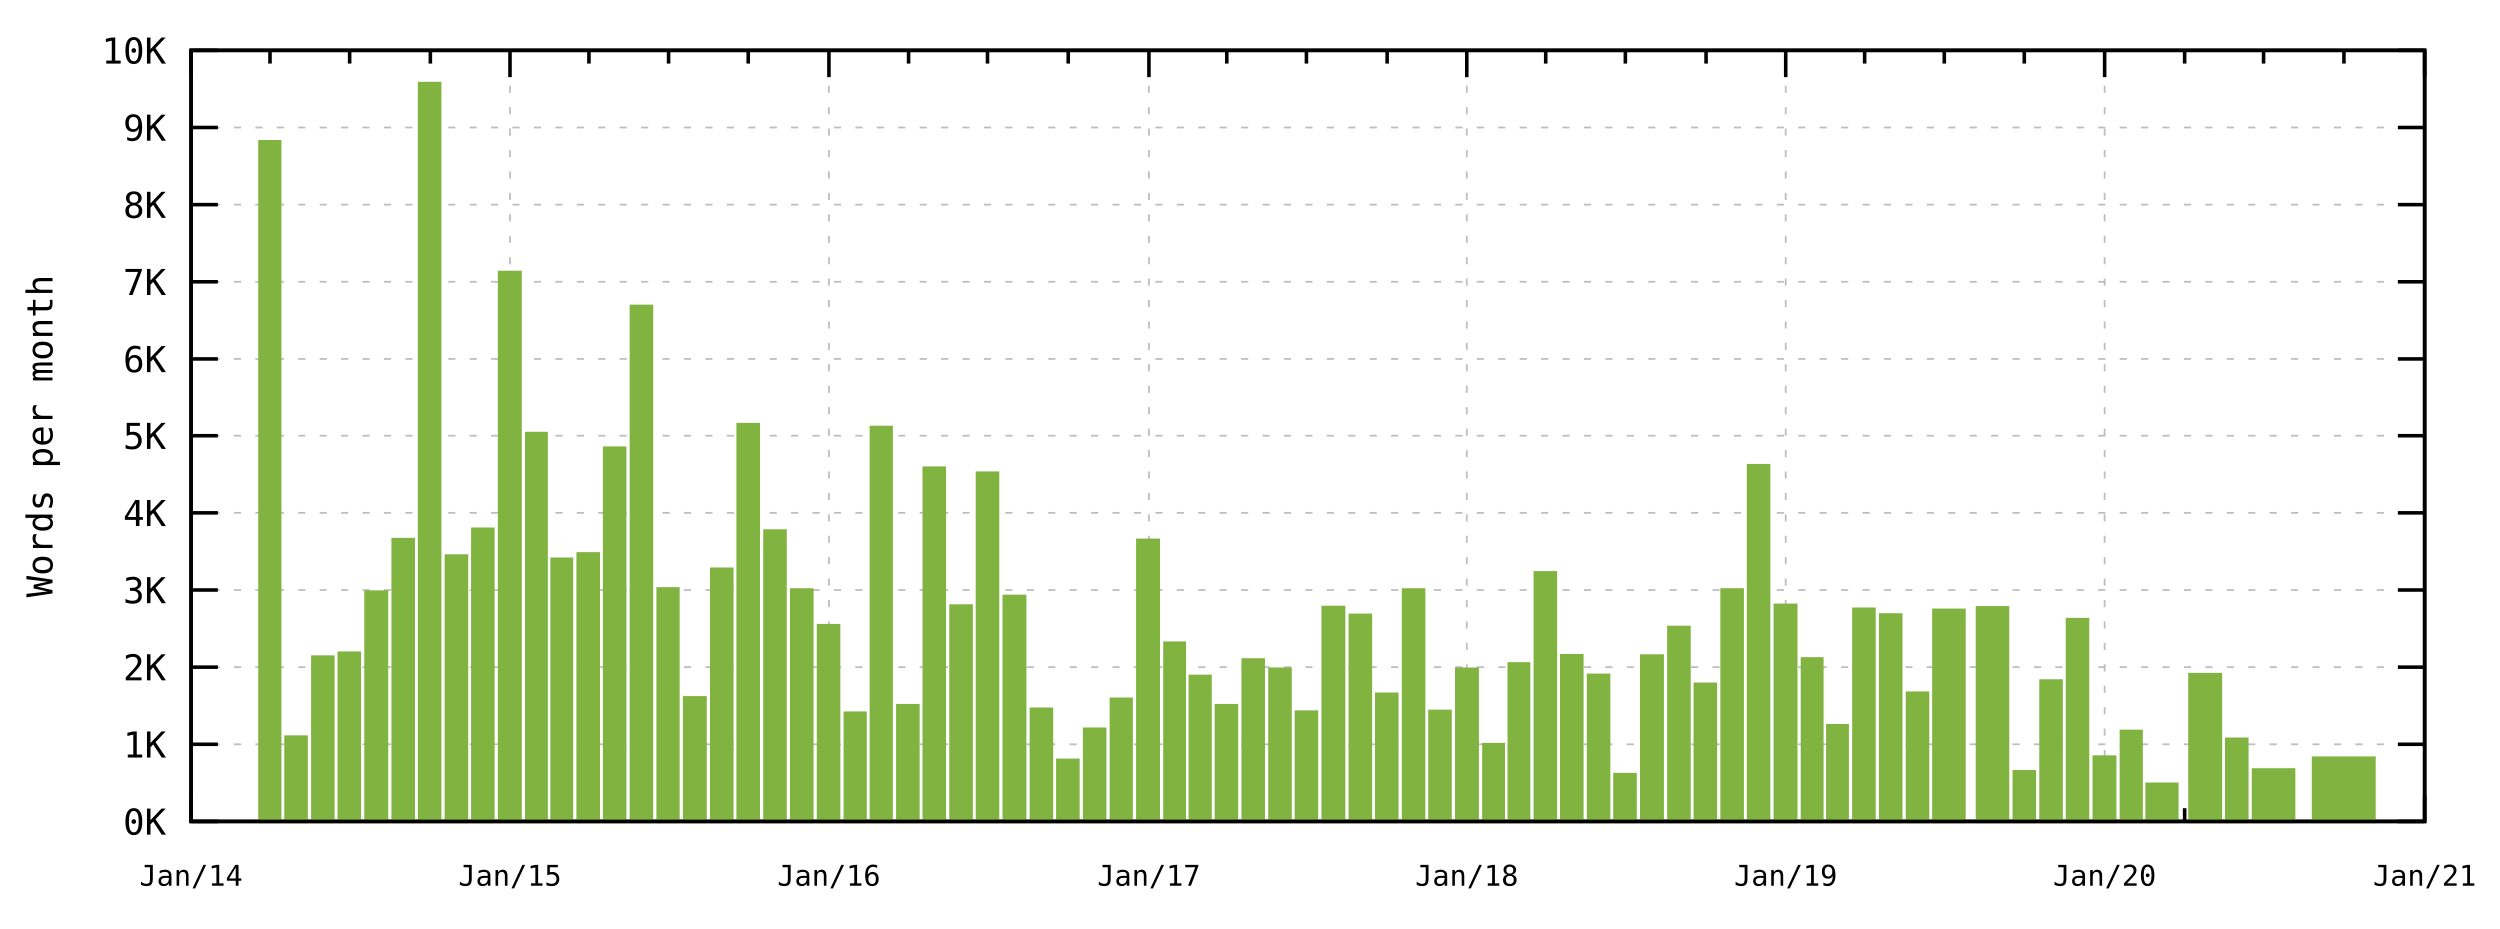
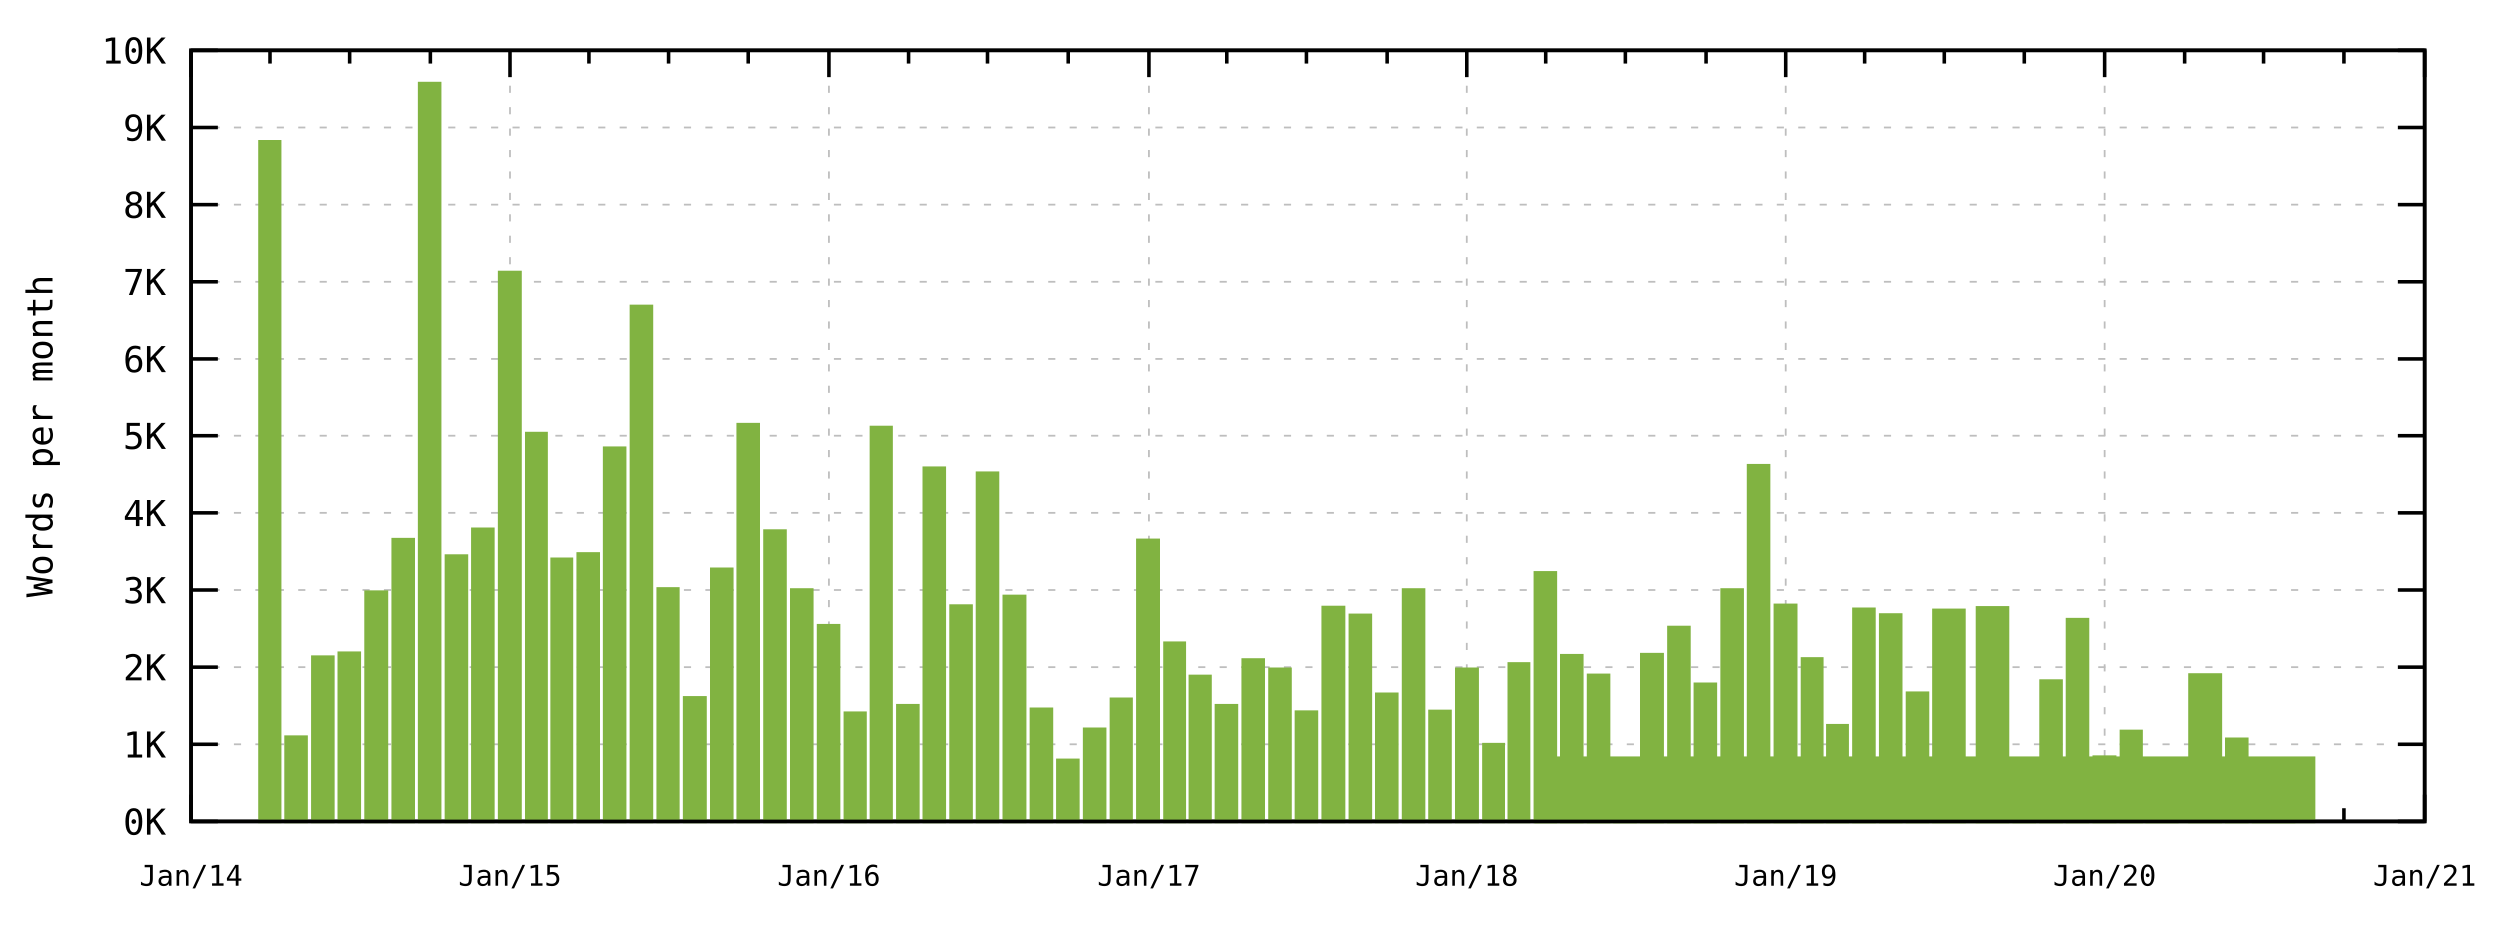
<svg xmlns="http://www.w3.org/2000/svg" xmlns:xlink="http://www.w3.org/1999/xlink" width="700" height="260" viewBox="0 0 700 260">
  <g id="gnuplot_canvas">
    <rect x="0" y="0" width="700" height="260" fill="none" />
    <defs>
      <circle id="gpDot" r="0.5" stroke-width="0.5" />
      <path id="gpPt0" stroke-width="0.267" stroke="currentColor" d="M-1,0 h2 M0,-1 v2" />
      <path id="gpPt1" stroke-width="0.267" stroke="currentColor" d="M-1,-1 L1,1 M1,-1 L-1,1" />
      <path id="gpPt2" stroke-width="0.267" stroke="currentColor" d="M-1,0 L1,0 M0,-1 L0,1 M-1,-1 L1,1 M-1,1 L1,-1" />
      <rect id="gpPt3" stroke-width="0.267" stroke="currentColor" x="-1" y="-1" width="2" height="2" />
      <rect id="gpPt4" stroke-width="0.267" stroke="currentColor" fill="currentColor" x="-1" y="-1" width="2" height="2" />
      <circle id="gpPt5" stroke-width="0.267" stroke="currentColor" cx="0" cy="0" r="1" />
      <use xlink:href="#gpPt5" id="gpPt6" fill="currentColor" stroke="none" />
      <path id="gpPt7" stroke-width="0.267" stroke="currentColor" d="M0,-1.33 L-1.33,0.67 L1.33,0.67 z" />
      <use xlink:href="#gpPt7" id="gpPt8" fill="currentColor" stroke="none" />
      <use xlink:href="#gpPt7" id="gpPt9" stroke="currentColor" transform="rotate(180)" />
      <use xlink:href="#gpPt9" id="gpPt10" fill="currentColor" stroke="none" />
      <use xlink:href="#gpPt3" id="gpPt11" stroke="currentColor" transform="rotate(45)" />
      <use xlink:href="#gpPt11" id="gpPt12" fill="currentColor" stroke="none" />
      <path id="gpPt13" stroke-width="0.267" stroke="currentColor" d="M0,1.330 L1.265,0.411 L0.782,-1.067 L-0.782,-1.076 L-1.265,0.411 z" />
      <use xlink:href="#gpPt13" id="gpPt14" fill="currentColor" stroke="none" />
      <filter id="textbox" filterUnits="objectBoundingBox" x="0" y="0" height="1" width="1">
        <feFlood flood-color="white" flood-opacity="1" result="bgnd" />
        <feComposite in="SourceGraphic" in2="bgnd" operator="atop" />
      </filter>
      <filter id="greybox" filterUnits="objectBoundingBox" x="0" y="0" height="1" width="1">
        <feFlood flood-color="lightgrey" flood-opacity="1" result="grey" />
        <feComposite in="SourceGraphic" in2="grey" operator="atop" />
      </filter>
    </defs>
    <g fill="none" color="white" stroke="currentColor" stroke-width="1.00" stroke-linecap="butt" stroke-linejoin="miter">
</g>
    <g fill="none" color="black" stroke="currentColor" stroke-width="1.00" stroke-linecap="butt" stroke-linejoin="miter">
</g>
    <g fill="none" color="black" stroke="black" stroke-width="0.50" stroke-linecap="butt" stroke-linejoin="miter">
</g>
    <g fill="none" color="gray" stroke="currentColor" stroke-width="0.50" stroke-linecap="butt" stroke-linejoin="miter">
      <path stroke="rgb(190, 190, 190)" stroke-dasharray="2,4" class="gridline" d="M53.5,230.0 L678.9,230.0  " />
    </g>
    <g fill="none" color="gray" stroke="rgb(190, 190, 190)" stroke-width="1.00" stroke-linecap="butt" stroke-linejoin="miter">
</g>
    <g fill="none" color="black" stroke="currentColor" stroke-width="1.00" stroke-linecap="butt" stroke-linejoin="miter">
      <path stroke="black" d="M53.5,230.0 L61.0,230.0 M678.9,230.0 L671.4,230.0  " />
      <g transform="translate(46.5,233.7)" stroke="none" fill="rgb(0,0,0)" font-family="monospace" font-size="10.00" text-anchor="end">
        <text>
          <tspan font-family="monospace">0K</tspan>
        </text>
      </g>
    </g>
    <g fill="none" color="black" stroke="currentColor" stroke-width="1.00" stroke-linecap="butt" stroke-linejoin="miter">
</g>
    <g fill="none" color="black" stroke="black" stroke-width="0.50" stroke-linecap="butt" stroke-linejoin="miter">
</g>
    <g fill="none" color="gray" stroke="currentColor" stroke-width="0.50" stroke-linecap="butt" stroke-linejoin="miter">
      <path stroke="rgb(190, 190, 190)" stroke-dasharray="2,4" class="gridline" d="M53.5,208.4 L678.9,208.4  " />
    </g>
    <g fill="none" color="gray" stroke="rgb(190, 190, 190)" stroke-width="1.00" stroke-linecap="butt" stroke-linejoin="miter">
</g>
    <g fill="none" color="black" stroke="currentColor" stroke-width="1.00" stroke-linecap="butt" stroke-linejoin="miter">
      <path stroke="black" d="M53.5,208.4 L61.0,208.4 M678.9,208.4 L671.4,208.4  " />
      <g transform="translate(46.5,212.1)" stroke="none" fill="rgb(0,0,0)" font-family="monospace" font-size="10.00" text-anchor="end">
        <text>
          <tspan font-family="monospace">1K</tspan>
        </text>
      </g>
    </g>
    <g fill="none" color="black" stroke="currentColor" stroke-width="1.00" stroke-linecap="butt" stroke-linejoin="miter">
</g>
    <g fill="none" color="black" stroke="black" stroke-width="0.50" stroke-linecap="butt" stroke-linejoin="miter">
</g>
    <g fill="none" color="gray" stroke="currentColor" stroke-width="0.50" stroke-linecap="butt" stroke-linejoin="miter">
      <path stroke="rgb(190, 190, 190)" stroke-dasharray="2,4" class="gridline" d="M53.5,186.8 L678.9,186.8  " />
    </g>
    <g fill="none" color="gray" stroke="rgb(190, 190, 190)" stroke-width="1.00" stroke-linecap="butt" stroke-linejoin="miter">
</g>
    <g fill="none" color="black" stroke="currentColor" stroke-width="1.00" stroke-linecap="butt" stroke-linejoin="miter">
      <path stroke="black" d="M53.5,186.8 L61.0,186.8 M678.9,186.8 L671.4,186.8  " />
      <g transform="translate(46.5,190.5)" stroke="none" fill="rgb(0,0,0)" font-family="monospace" font-size="10.00" text-anchor="end">
        <text>
          <tspan font-family="monospace">2K</tspan>
        </text>
      </g>
    </g>
    <g fill="none" color="black" stroke="currentColor" stroke-width="1.00" stroke-linecap="butt" stroke-linejoin="miter">
</g>
    <g fill="none" color="black" stroke="black" stroke-width="0.50" stroke-linecap="butt" stroke-linejoin="miter">
</g>
    <g fill="none" color="gray" stroke="currentColor" stroke-width="0.50" stroke-linecap="butt" stroke-linejoin="miter">
      <path stroke="rgb(190, 190, 190)" stroke-dasharray="2,4" class="gridline" d="M53.5,165.2 L678.9,165.2  " />
    </g>
    <g fill="none" color="gray" stroke="rgb(190, 190, 190)" stroke-width="1.00" stroke-linecap="butt" stroke-linejoin="miter">
</g>
    <g fill="none" color="black" stroke="currentColor" stroke-width="1.00" stroke-linecap="butt" stroke-linejoin="miter">
      <path stroke="black" d="M53.5,165.2 L61.0,165.2 M678.9,165.2 L671.4,165.2  " />
      <g transform="translate(46.5,168.9)" stroke="none" fill="rgb(0,0,0)" font-family="monospace" font-size="10.00" text-anchor="end">
        <text>
          <tspan font-family="monospace">3K</tspan>
        </text>
      </g>
    </g>
    <g fill="none" color="black" stroke="currentColor" stroke-width="1.00" stroke-linecap="butt" stroke-linejoin="miter">
</g>
    <g fill="none" color="black" stroke="black" stroke-width="0.50" stroke-linecap="butt" stroke-linejoin="miter">
</g>
    <g fill="none" color="gray" stroke="currentColor" stroke-width="0.50" stroke-linecap="butt" stroke-linejoin="miter">
      <path stroke="rgb(190, 190, 190)" stroke-dasharray="2,4" class="gridline" d="M53.5,143.6 L678.9,143.6  " />
    </g>
    <g fill="none" color="gray" stroke="rgb(190, 190, 190)" stroke-width="1.00" stroke-linecap="butt" stroke-linejoin="miter">
</g>
    <g fill="none" color="black" stroke="currentColor" stroke-width="1.00" stroke-linecap="butt" stroke-linejoin="miter">
      <path stroke="black" d="M53.5,143.6 L61.0,143.6 M678.9,143.6 L671.4,143.6  " />
      <g transform="translate(46.5,147.3)" stroke="none" fill="rgb(0,0,0)" font-family="monospace" font-size="10.00" text-anchor="end">
        <text>
          <tspan font-family="monospace">4K</tspan>
        </text>
      </g>
    </g>
    <g fill="none" color="black" stroke="currentColor" stroke-width="1.00" stroke-linecap="butt" stroke-linejoin="miter">
</g>
    <g fill="none" color="black" stroke="black" stroke-width="0.50" stroke-linecap="butt" stroke-linejoin="miter">
</g>
    <g fill="none" color="gray" stroke="currentColor" stroke-width="0.50" stroke-linecap="butt" stroke-linejoin="miter">
      <path stroke="rgb(190, 190, 190)" stroke-dasharray="2,4" class="gridline" d="M53.5,122.0 L678.9,122.0  " />
    </g>
    <g fill="none" color="gray" stroke="rgb(190, 190, 190)" stroke-width="1.00" stroke-linecap="butt" stroke-linejoin="miter">
</g>
    <g fill="none" color="black" stroke="currentColor" stroke-width="1.00" stroke-linecap="butt" stroke-linejoin="miter">
      <path stroke="black" d="M53.5,122.0 L61.0,122.0 M678.9,122.0 L671.4,122.0  " />
      <g transform="translate(46.5,125.7)" stroke="none" fill="rgb(0,0,0)" font-family="monospace" font-size="10.00" text-anchor="end">
        <text>
          <tspan font-family="monospace">5K</tspan>
        </text>
      </g>
    </g>
    <g fill="none" color="black" stroke="currentColor" stroke-width="1.00" stroke-linecap="butt" stroke-linejoin="miter">
</g>
    <g fill="none" color="black" stroke="black" stroke-width="0.50" stroke-linecap="butt" stroke-linejoin="miter">
</g>
    <g fill="none" color="gray" stroke="currentColor" stroke-width="0.50" stroke-linecap="butt" stroke-linejoin="miter">
      <path stroke="rgb(190, 190, 190)" stroke-dasharray="2,4" class="gridline" d="M53.5,100.5 L678.9,100.5  " />
    </g>
    <g fill="none" color="gray" stroke="rgb(190, 190, 190)" stroke-width="1.00" stroke-linecap="butt" stroke-linejoin="miter">
</g>
    <g fill="none" color="black" stroke="currentColor" stroke-width="1.00" stroke-linecap="butt" stroke-linejoin="miter">
      <path stroke="black" d="M53.5,100.5 L61.0,100.5 M678.9,100.5 L671.4,100.5  " />
      <g transform="translate(46.5,104.2)" stroke="none" fill="rgb(0,0,0)" font-family="monospace" font-size="10.00" text-anchor="end">
        <text>
          <tspan font-family="monospace">6K</tspan>
        </text>
      </g>
    </g>
    <g fill="none" color="black" stroke="currentColor" stroke-width="1.00" stroke-linecap="butt" stroke-linejoin="miter">
</g>
    <g fill="none" color="black" stroke="black" stroke-width="0.50" stroke-linecap="butt" stroke-linejoin="miter">
</g>
    <g fill="none" color="gray" stroke="currentColor" stroke-width="0.50" stroke-linecap="butt" stroke-linejoin="miter">
      <path stroke="rgb(190, 190, 190)" stroke-dasharray="2,4" class="gridline" d="M53.5,78.9 L678.9,78.9  " />
    </g>
    <g fill="none" color="gray" stroke="rgb(190, 190, 190)" stroke-width="1.00" stroke-linecap="butt" stroke-linejoin="miter">
</g>
    <g fill="none" color="black" stroke="currentColor" stroke-width="1.00" stroke-linecap="butt" stroke-linejoin="miter">
      <path stroke="black" d="M53.5,78.9 L61.0,78.9 M678.9,78.9 L671.4,78.9  " />
      <g transform="translate(46.5,82.6)" stroke="none" fill="rgb(0,0,0)" font-family="monospace" font-size="10.00" text-anchor="end">
        <text>
          <tspan font-family="monospace">7K</tspan>
        </text>
      </g>
    </g>
    <g fill="none" color="black" stroke="currentColor" stroke-width="1.00" stroke-linecap="butt" stroke-linejoin="miter">
</g>
    <g fill="none" color="black" stroke="black" stroke-width="0.50" stroke-linecap="butt" stroke-linejoin="miter">
</g>
    <g fill="none" color="gray" stroke="currentColor" stroke-width="0.50" stroke-linecap="butt" stroke-linejoin="miter">
      <path stroke="rgb(190, 190, 190)" stroke-dasharray="2,4" class="gridline" d="M53.5,57.3 L678.9,57.3  " />
    </g>
    <g fill="none" color="gray" stroke="rgb(190, 190, 190)" stroke-width="1.00" stroke-linecap="butt" stroke-linejoin="miter">
</g>
    <g fill="none" color="black" stroke="currentColor" stroke-width="1.00" stroke-linecap="butt" stroke-linejoin="miter">
      <path stroke="black" d="M53.5,57.3 L61.0,57.3 M678.9,57.3 L671.4,57.3  " />
      <g transform="translate(46.5,61.0)" stroke="none" fill="rgb(0,0,0)" font-family="monospace" font-size="10.00" text-anchor="end">
        <text>
          <tspan font-family="monospace">8K</tspan>
        </text>
      </g>
    </g>
    <g fill="none" color="black" stroke="currentColor" stroke-width="1.00" stroke-linecap="butt" stroke-linejoin="miter">
</g>
    <g fill="none" color="black" stroke="black" stroke-width="0.50" stroke-linecap="butt" stroke-linejoin="miter">
</g>
    <g fill="none" color="gray" stroke="currentColor" stroke-width="0.50" stroke-linecap="butt" stroke-linejoin="miter">
      <path stroke="rgb(190, 190, 190)" stroke-dasharray="2,4" class="gridline" d="M53.5,35.7 L678.9,35.7  " />
    </g>
    <g fill="none" color="gray" stroke="rgb(190, 190, 190)" stroke-width="1.00" stroke-linecap="butt" stroke-linejoin="miter">
</g>
    <g fill="none" color="black" stroke="currentColor" stroke-width="1.00" stroke-linecap="butt" stroke-linejoin="miter">
      <path stroke="black" d="M53.5,35.7 L61.0,35.7 M678.9,35.7 L671.4,35.7  " />
      <g transform="translate(46.5,39.4)" stroke="none" fill="rgb(0,0,0)" font-family="monospace" font-size="10.00" text-anchor="end">
        <text>
          <tspan font-family="monospace">9K</tspan>
        </text>
      </g>
    </g>
    <g fill="none" color="black" stroke="currentColor" stroke-width="1.00" stroke-linecap="butt" stroke-linejoin="miter">
</g>
    <g fill="none" color="black" stroke="black" stroke-width="0.50" stroke-linecap="butt" stroke-linejoin="miter">
</g>
    <g fill="none" color="gray" stroke="currentColor" stroke-width="0.50" stroke-linecap="butt" stroke-linejoin="miter">
      <path stroke="rgb(190, 190, 190)" stroke-dasharray="2,4" class="gridline" d="M53.5,14.1 L678.9,14.1  " />
    </g>
    <g fill="none" color="gray" stroke="rgb(190, 190, 190)" stroke-width="1.00" stroke-linecap="butt" stroke-linejoin="miter">
</g>
    <g fill="none" color="black" stroke="currentColor" stroke-width="1.00" stroke-linecap="butt" stroke-linejoin="miter">
      <path stroke="black" d="M53.5,14.1 L61.0,14.1 M678.9,14.1 L671.4,14.1  " />
      <g transform="translate(46.5,17.8)" stroke="none" fill="rgb(0,0,0)" font-family="monospace" font-size="10.00" text-anchor="end">
        <text>
          <tspan font-family="monospace">10K</tspan>
        </text>
      </g>
    </g>
    <g fill="none" color="black" stroke="currentColor" stroke-width="1.00" stroke-linecap="butt" stroke-linejoin="miter">
</g>
    <g fill="none" color="black" stroke="black" stroke-width="0.50" stroke-linecap="butt" stroke-linejoin="miter">
</g>
    <g fill="none" color="gray" stroke="currentColor" stroke-width="0.50" stroke-linecap="butt" stroke-linejoin="miter">
      <path stroke="rgb(190, 190, 190)" stroke-dasharray="2,4" class="gridline" d="M53.5,230.0 L53.5,14.1  " />
    </g>
    <g fill="none" color="gray" stroke="rgb(190, 190, 190)" stroke-width="1.00" stroke-linecap="butt" stroke-linejoin="miter">
</g>
    <g fill="none" color="black" stroke="currentColor" stroke-width="1.00" stroke-linecap="butt" stroke-linejoin="miter">
      <path stroke="black" d="M53.5,230.0 L53.5,222.5 M53.5,14.1 L53.5,21.6  " />
      <g transform="translate(53.5,248.0)" stroke="none" fill="rgb(0,0,0)" font-family="monospace" font-size="8.00" text-anchor="middle">
        <text>
          <tspan font-family="monospace">Jan/14</tspan>
        </text>
      </g>
    </g>
    <g fill="none" color="black" stroke="currentColor" stroke-width="1.00" stroke-linecap="butt" stroke-linejoin="miter">
      <path stroke="black" d="M75.6,230.0 L75.6,226.3 M75.6,14.1 L75.6,17.8 M97.9,230.0 L97.9,226.3 M97.9,14.1 L97.9,17.8   M120.5,230.0 L120.5,226.3 M120.5,14.1 L120.5,17.8  " />
    </g>
    <g fill="none" color="black" stroke="black" stroke-width="0.50" stroke-linecap="butt" stroke-linejoin="miter">
</g>
    <g fill="none" color="gray" stroke="currentColor" stroke-width="0.50" stroke-linecap="butt" stroke-linejoin="miter">
      <path stroke="rgb(190, 190, 190)" stroke-dasharray="2,4" class="gridline" d="M142.8,230.0 L142.8,14.1  " />
    </g>
    <g fill="none" color="gray" stroke="rgb(190, 190, 190)" stroke-width="1.00" stroke-linecap="butt" stroke-linejoin="miter">
</g>
    <g fill="none" color="black" stroke="currentColor" stroke-width="1.00" stroke-linecap="butt" stroke-linejoin="miter">
      <path stroke="black" d="M142.8,230.0 L142.8,222.5 M142.8,14.1 L142.8,21.6  " />
      <g transform="translate(142.8,248.0)" stroke="none" fill="rgb(0,0,0)" font-family="monospace" font-size="8.00" text-anchor="middle">
        <text>
          <tspan font-family="monospace">Jan/15</tspan>
        </text>
      </g>
    </g>
    <g fill="none" color="black" stroke="currentColor" stroke-width="1.00" stroke-linecap="butt" stroke-linejoin="miter">
      <path stroke="black" d="M164.9,230.0 L164.9,226.3 M164.9,14.1 L164.9,17.8 M187.2,230.0 L187.2,226.3 M187.2,14.1 L187.2,17.8   M209.5,230.0 L209.5,226.3 M209.5,14.1 L209.5,17.8  " />
    </g>
    <g fill="none" color="black" stroke="black" stroke-width="0.50" stroke-linecap="butt" stroke-linejoin="miter">
</g>
    <g fill="none" color="gray" stroke="currentColor" stroke-width="0.50" stroke-linecap="butt" stroke-linejoin="miter">
      <path stroke="rgb(190, 190, 190)" stroke-dasharray="2,4" class="gridline" d="M232.1,230.0 L232.1,14.1  " />
    </g>
    <g fill="none" color="gray" stroke="rgb(190, 190, 190)" stroke-width="1.00" stroke-linecap="butt" stroke-linejoin="miter">
</g>
    <g fill="none" color="black" stroke="currentColor" stroke-width="1.00" stroke-linecap="butt" stroke-linejoin="miter">
      <path stroke="black" d="M232.1,230.0 L232.1,222.5 M232.1,14.1 L232.1,21.6  " />
      <g transform="translate(232.1,248.0)" stroke="none" fill="rgb(0,0,0)" font-family="monospace" font-size="8.00" text-anchor="middle">
        <text>
          <tspan font-family="monospace">Jan/16</tspan>
        </text>
      </g>
    </g>
    <g fill="none" color="black" stroke="currentColor" stroke-width="1.00" stroke-linecap="butt" stroke-linejoin="miter">
      <path stroke="black" d="M254.4,230.0 L254.4,226.3 M254.4,14.1 L254.4,17.8 M276.5,230.0 L276.5,226.3 M276.5,14.1 L276.5,17.8   M299.1,230.0 L299.1,226.3 M299.1,14.1 L299.1,17.8  " />
    </g>
    <g fill="none" color="black" stroke="black" stroke-width="0.50" stroke-linecap="butt" stroke-linejoin="miter">
</g>
    <g fill="none" color="gray" stroke="currentColor" stroke-width="0.50" stroke-linecap="butt" stroke-linejoin="miter">
      <path stroke="rgb(190, 190, 190)" stroke-dasharray="2,4" class="gridline" d="M321.7,230.0 L321.7,14.1  " />
    </g>
    <g fill="none" color="gray" stroke="rgb(190, 190, 190)" stroke-width="1.00" stroke-linecap="butt" stroke-linejoin="miter">
</g>
    <g fill="none" color="black" stroke="currentColor" stroke-width="1.00" stroke-linecap="butt" stroke-linejoin="miter">
      <path stroke="black" d="M321.7,230.0 L321.7,222.5 M321.7,14.1 L321.7,21.6  " />
      <g transform="translate(321.7,248.0)" stroke="none" fill="rgb(0,0,0)" font-family="monospace" font-size="8.00" text-anchor="middle">
        <text>
          <tspan font-family="monospace">Jan/17</tspan>
        </text>
      </g>
    </g>
    <g fill="none" color="black" stroke="currentColor" stroke-width="1.00" stroke-linecap="butt" stroke-linejoin="miter">
      <path stroke="black" d="M343.5,230.0 L343.5,226.3 M343.5,14.1 L343.5,17.8 M365.8,230.0 L365.8,226.3 M365.8,14.1 L365.8,17.8   M388.4,230.0 L388.4,226.3 M388.4,14.1 L388.4,17.8  " />
    </g>
    <g fill="none" color="black" stroke="black" stroke-width="0.50" stroke-linecap="butt" stroke-linejoin="miter">
</g>
    <g fill="none" color="gray" stroke="currentColor" stroke-width="0.50" stroke-linecap="butt" stroke-linejoin="miter">
      <path stroke="rgb(190, 190, 190)" stroke-dasharray="2,4" class="gridline" d="M410.7,230.0 L410.7,14.1  " />
    </g>
    <g fill="none" color="gray" stroke="rgb(190, 190, 190)" stroke-width="1.00" stroke-linecap="butt" stroke-linejoin="miter">
</g>
    <g fill="none" color="black" stroke="currentColor" stroke-width="1.00" stroke-linecap="butt" stroke-linejoin="miter">
      <path stroke="black" d="M410.7,230.0 L410.7,222.5 M410.7,14.1 L410.7,21.6  " />
      <g transform="translate(410.7,248.0)" stroke="none" fill="rgb(0,0,0)" font-family="monospace" font-size="8.00" text-anchor="middle">
        <text>
          <tspan font-family="monospace">Jan/18</tspan>
        </text>
      </g>
    </g>
    <g fill="none" color="black" stroke="currentColor" stroke-width="1.00" stroke-linecap="butt" stroke-linejoin="miter">
      <path stroke="black" d="M432.8,230.0 L432.8,226.3 M432.8,14.1 L432.8,17.8 M455.1,230.0 L455.1,226.3 M455.1,14.1 L455.1,17.8   M477.7,230.0 L477.7,226.3 M477.7,14.1 L477.7,17.8  " />
    </g>
    <g fill="none" color="black" stroke="black" stroke-width="0.50" stroke-linecap="butt" stroke-linejoin="miter">
</g>
    <g fill="none" color="gray" stroke="currentColor" stroke-width="0.50" stroke-linecap="butt" stroke-linejoin="miter">
      <path stroke="rgb(190, 190, 190)" stroke-dasharray="2,4" class="gridline" d="M500.0,230.0 L500.0,14.1  " />
    </g>
    <g fill="none" color="gray" stroke="rgb(190, 190, 190)" stroke-width="1.00" stroke-linecap="butt" stroke-linejoin="miter">
</g>
    <g fill="none" color="black" stroke="currentColor" stroke-width="1.00" stroke-linecap="butt" stroke-linejoin="miter">
      <path stroke="black" d="M500.0,230.0 L500.0,222.5 M500.0,14.1 L500.0,21.6  " />
      <g transform="translate(500.0,248.0)" stroke="none" fill="rgb(0,0,0)" font-family="monospace" font-size="8.00" text-anchor="middle">
        <text>
          <tspan font-family="monospace">Jan/19</tspan>
        </text>
      </g>
    </g>
    <g fill="none" color="black" stroke="currentColor" stroke-width="1.00" stroke-linecap="butt" stroke-linejoin="miter">
      <path stroke="black" d="M522.1,230.0 L522.1,226.3 M522.1,14.1 L522.1,17.8 M544.4,230.0 L544.4,226.3 M544.4,14.1 L544.4,17.8   M566.8,230.0 L566.8,226.3 M566.8,14.1 L566.8,17.8  " />
    </g>
    <g fill="none" color="black" stroke="black" stroke-width="0.50" stroke-linecap="butt" stroke-linejoin="miter">
</g>
    <g fill="none" color="gray" stroke="currentColor" stroke-width="0.50" stroke-linecap="butt" stroke-linejoin="miter">
      <path stroke="rgb(190, 190, 190)" stroke-dasharray="2,4" class="gridline" d="M589.3,230.0 L589.3,14.1  " />
    </g>
    <g fill="none" color="gray" stroke="rgb(190, 190, 190)" stroke-width="1.00" stroke-linecap="butt" stroke-linejoin="miter">
</g>
    <g fill="none" color="black" stroke="currentColor" stroke-width="1.00" stroke-linecap="butt" stroke-linejoin="miter">
      <path stroke="black" d="M589.3,230.0 L589.3,222.5 M589.3,14.1 L589.3,21.6  " />
      <g transform="translate(589.3,248.0)" stroke="none" fill="rgb(0,0,0)" font-family="monospace" font-size="8.00" text-anchor="middle">
        <text>
          <tspan font-family="monospace">Jan/20</tspan>
        </text>
      </g>
    </g>
    <g fill="none" color="black" stroke="currentColor" stroke-width="1.00" stroke-linecap="butt" stroke-linejoin="miter">
      <path stroke="black" d="M611.7,230.0 L611.7,226.3 M611.7,14.1 L611.7,17.8 M633.8,230.0 L633.8,226.3 M633.8,14.1 L633.8,17.8   M656.3,230.0 L656.3,226.3 M656.3,14.1 L656.3,17.8  " />
    </g>
    <g fill="none" color="black" stroke="black" stroke-width="0.50" stroke-linecap="butt" stroke-linejoin="miter">
</g>
    <g fill="none" color="gray" stroke="currentColor" stroke-width="0.50" stroke-linecap="butt" stroke-linejoin="miter">
      <path stroke="rgb(190, 190, 190)" stroke-dasharray="2,4" class="gridline" d="M678.9,230.0 L678.9,14.1  " />
    </g>
    <g fill="none" color="gray" stroke="rgb(190, 190, 190)" stroke-width="1.00" stroke-linecap="butt" stroke-linejoin="miter">
</g>
    <g fill="none" color="black" stroke="currentColor" stroke-width="1.00" stroke-linecap="butt" stroke-linejoin="miter">
      <path stroke="black" d="M678.9,230.0 L678.9,222.5 M678.9,14.1 L678.9,21.6  " />
      <g transform="translate(678.9,248.0)" stroke="none" fill="rgb(0,0,0)" font-family="monospace" font-size="8.00" text-anchor="middle">
        <text>
          <tspan font-family="monospace">Jan/21</tspan>
        </text>
      </g>
    </g>
    <g fill="none" color="black" stroke="currentColor" stroke-width="1.00" stroke-linecap="butt" stroke-linejoin="miter">
</g>
    <g fill="none" color="black" stroke="currentColor" stroke-width="1.00" stroke-linecap="butt" stroke-linejoin="miter">
      <path stroke="black" d="M53.5,14.1 L53.5,230.0 L678.9,230.0 L678.9,14.1 L53.5,14.1 Z  " />
    </g>
    <g fill="none" color="black" stroke="currentColor" stroke-width="1.00" stroke-linecap="butt" stroke-linejoin="miter">
      <g transform="translate(14.7,122.1) rotate(270)" stroke="none" fill="rgb(0,0,0)" font-family="monospace" font-size="10.00" text-anchor="middle">
        <text>
          <tspan font-family="monospace">Words per month</tspan>
        </text>
      </g>
    </g>
    <g fill="none" color="black" stroke="currentColor" stroke-width="1.00" stroke-linecap="butt" stroke-linejoin="miter">
</g>
    <g id="gnuplot_plot_1">
      <g fill="none" color="black" stroke="currentColor" stroke-width="1.00" stroke-linecap="butt" stroke-linejoin="miter">
        <g stroke="none" shape-rendering="crispEdges">
          <polygon fill="rgb(129, 179,  65)" points="72.8,230.0 78.4,230.0 78.4,39.6 72.8,39.6 " />
        </g>
        <path stroke="rgb(129, 179,  65)" d="M72.8,230.0 L72.8,39.7 L78.3,39.7 L78.3,230.0 L72.8,230.0 Z  " />
        <g stroke="none" shape-rendering="crispEdges">
          <polygon fill="rgb(129, 179,  65)" points="80.1,230.0 85.8,230.0 85.8,206.3 80.1,206.3 " />
        </g>
        <path stroke="rgb(129, 179,  65)" d="M80.1,230.0 L80.1,206.4 L85.7,206.4 L85.7,230.0 L80.1,230.0 Z  " />
        <g stroke="none" shape-rendering="crispEdges">
          <polygon fill="rgb(129, 179,  65)" points="87.6,230.0 93.3,230.0 93.3,183.9 87.6,183.9 " />
        </g>
        <path stroke="rgb(129, 179,  65)" d="M87.6,230.0 L87.6,184.0 L93.2,184.0 L93.2,230.0 L87.6,230.0 Z  " />
        <g stroke="none" shape-rendering="crispEdges">
          <polygon fill="rgb(129, 179,  65)" points="95.0,230.0 100.7,230.0 100.7,182.8 95.0,182.8 " />
        </g>
        <path stroke="rgb(129, 179,  65)" d="M95.0,230.0 L95.0,182.9 L100.6,182.9 L100.6,230.0 L95.0,230.0 Z  " />
        <g stroke="none" shape-rendering="crispEdges">
          <polygon fill="rgb(129, 179,  65)" points="102.5,230.0 108.3,230.0 108.3,165.7 102.5,165.7 " />
        </g>
        <path stroke="rgb(129, 179,  65)" d="M102.5,230.0 L102.5,165.8 L108.2,165.8 L108.2,230.0 L102.5,230.0 Z  " />
        <g stroke="none" shape-rendering="crispEdges">
          <polygon fill="rgb(129, 179,  65)" points="110.1,230.0 115.8,230.0 115.8,151.0 110.1,151.0 " />
        </g>
        <path stroke="rgb(129, 179,  65)" d="M110.1,230.0 L110.1,151.1 L115.7,151.1 L115.7,230.0 L110.1,230.0 Z  " />
        <g stroke="none" shape-rendering="crispEdges">
          <polygon fill="rgb(129, 179,  65)" points="117.5,230.0 123.2,230.0 123.2,23.3 117.5,23.3 " />
        </g>
        <path stroke="rgb(129, 179,  65)" d="M117.5,230.0 L117.5,23.4 L123.1,23.4 L123.1,230.0 L117.5,230.0 Z  " />
        <g stroke="none" shape-rendering="crispEdges">
          <polygon fill="rgb(129, 179,  65)" points="125.0,230.0 130.7,230.0 130.7,155.6 125.0,155.6 " />
        </g>
        <path stroke="rgb(129, 179,  65)" d="M125.0,230.0 L125.0,155.7 L130.6,155.7 L130.6,230.0 L125.0,230.0 Z  " />
        <g stroke="none" shape-rendering="crispEdges">
          <polygon fill="rgb(129, 179,  65)" points="132.4,230.0 138.1,230.0 138.1,148.1 132.4,148.1 " />
        </g>
        <path stroke="rgb(129, 179,  65)" d="M132.4,230.0 L132.4,148.2 L138.0,148.2 L138.0,230.0 L132.4,230.0 Z  " />
        <g stroke="none" shape-rendering="crispEdges">
          <polygon fill="rgb(129, 179,  65)" points="139.9,230.0 145.7,230.0 145.7,76.2 139.9,76.2 " />
        </g>
        <path stroke="rgb(129, 179,  65)" d="M139.9,230.0 L139.9,76.3 L145.6,76.3 L145.6,230.0 L139.9,230.0 Z  " />
        <g stroke="none" shape-rendering="crispEdges">
          <polygon fill="rgb(129, 179,  65)" points="147.5,230.0 153.0,230.0 153.0,121.3 147.5,121.3 " />
        </g>
        <path stroke="rgb(129, 179,  65)" d="M147.5,230.0 L147.5,121.4 L152.9,121.4 L152.9,230.0 L147.5,230.0 Z  " />
        <g stroke="none" shape-rendering="crispEdges">
          <polygon fill="rgb(129, 179,  65)" points="154.6,230.0 160.1,230.0 160.1,156.5 154.6,156.5 " />
        </g>
        <path stroke="rgb(129, 179,  65)" d="M154.6,230.0 L154.6,156.6 L160.0,156.6 L160.0,230.0 L154.6,230.0 Z  " />
        <g stroke="none" shape-rendering="crispEdges">
          <polygon fill="rgb(129, 179,  65)" points="161.9,230.0 167.6,230.0 167.6,155.0 161.9,155.0 " />
        </g>
        <path stroke="rgb(129, 179,  65)" d="M161.9,230.0 L161.9,155.1 L167.5,155.1 L167.5,230.0 L161.9,230.0 Z  " />
        <g stroke="none" shape-rendering="crispEdges">
          <polygon fill="rgb(129, 179,  65)" points="169.3,230.0 175.0,230.0 175.0,125.4 169.3,125.4 " />
        </g>
        <path stroke="rgb(129, 179,  65)" d="M169.3,230.0 L169.3,125.5 L174.9,125.5 L174.9,230.0 L169.3,230.0 Z  " />
        <g stroke="none" shape-rendering="crispEdges">
          <polygon fill="rgb(129, 179,  65)" points="176.8,230.0 182.5,230.0 182.5,85.7 176.8,85.7 " />
        </g>
        <path stroke="rgb(129, 179,  65)" d="M176.8,230.0 L176.8,85.8 L182.4,85.8 L182.4,230.0 L176.8,230.0 Z  " />
        <g stroke="none" shape-rendering="crispEdges">
          <polygon fill="rgb(129, 179,  65)" points="184.3,230.0 189.9,230.0 189.9,164.8 184.3,164.8 " />
        </g>
        <path stroke="rgb(129, 179,  65)" d="M184.3,230.0 L184.3,164.9 L189.8,164.9 L189.8,230.0 L184.3,230.0 Z  " />
        <g stroke="none" shape-rendering="crispEdges">
          <polygon fill="rgb(129, 179,  65)" points="191.7,230.0 197.5,230.0 197.5,195.3 191.7,195.3 " />
        </g>
        <path stroke="rgb(129, 179,  65)" d="M191.7,230.0 L191.7,195.4 L197.4,195.4 L197.4,230.0 L191.7,230.0 Z  " />
        <g stroke="none" shape-rendering="crispEdges">
          <polygon fill="rgb(129, 179,  65)" points="199.3,230.0 205.0,230.0 205.0,159.3 199.3,159.3 " />
        </g>
        <path stroke="rgb(129, 179,  65)" d="M199.3,230.0 L199.3,159.4 L204.9,159.4 L204.9,230.0 L199.3,230.0 Z  " />
        <g stroke="none" shape-rendering="crispEdges">
          <polygon fill="rgb(129, 179,  65)" points="206.7,230.0 212.4,230.0 212.4,118.8 206.7,118.8 " />
        </g>
        <path stroke="rgb(129, 179,  65)" d="M206.7,230.0 L206.7,118.9 L212.3,118.9 L212.3,230.0 L206.7,230.0 Z  " />
        <g stroke="none" shape-rendering="crispEdges">
          <polygon fill="rgb(129, 179,  65)" points="214.2,230.0 219.9,230.0 219.9,148.6 214.2,148.6 " />
        </g>
        <path stroke="rgb(129, 179,  65)" d="M214.2,230.0 L214.2,148.7 L219.8,148.7 L219.8,230.0 L214.2,230.0 Z  " />
        <g stroke="none" shape-rendering="crispEdges">
          <polygon fill="rgb(129, 179,  65)" points="221.7,230.0 227.4,230.0 227.4,165.1 221.7,165.1 " />
        </g>
        <path stroke="rgb(129, 179,  65)" d="M221.7,230.0 L221.7,165.2 L227.3,165.2 L227.3,230.0 L221.7,230.0 Z  " />
        <g stroke="none" shape-rendering="crispEdges">
          <polygon fill="rgb(129, 179,  65)" points="229.2,230.0 234.9,230.0 234.9,175.1 229.2,175.1 " />
        </g>
        <path stroke="rgb(129, 179,  65)" d="M229.2,230.0 L229.2,175.2 L234.8,175.2 L234.8,230.0 L229.2,230.0 Z  " />
        <g stroke="none" shape-rendering="crispEdges">
          <polygon fill="rgb(129, 179,  65)" points="236.7,230.0 242.3,230.0 242.3,199.6 236.7,199.6 " />
        </g>
        <path stroke="rgb(129, 179,  65)" d="M236.7,230.0 L236.7,199.7 L242.2,199.7 L242.2,230.0 L236.7,230.0 Z  " />
        <g stroke="none" shape-rendering="crispEdges">
          <polygon fill="rgb(129, 179,  65)" points="244.0,230.0 249.6,230.0 249.6,119.6 244.0,119.6 " />
        </g>
        <path stroke="rgb(129, 179,  65)" d="M244.0,230.0 L244.0,119.7 L249.5,119.7 L249.5,230.0 L244.0,230.0 Z  " />
        <g stroke="none" shape-rendering="crispEdges">
          <polygon fill="rgb(129, 179,  65)" points="251.4,230.0 257.1,230.0 257.1,197.5 251.4,197.5 " />
        </g>
        <path stroke="rgb(129, 179,  65)" d="M251.4,230.0 L251.4,197.6 L257.0,197.6 L257.0,230.0 L251.4,230.0 Z  " />
        <g stroke="none" shape-rendering="crispEdges">
          <polygon fill="rgb(129, 179,  65)" points="258.8,230.0 264.5,230.0 264.5,131.0 258.8,131.0 " />
        </g>
        <path stroke="rgb(129, 179,  65)" d="M258.8,230.0 L258.8,131.1 L264.4,131.1 L264.4,230.0 L258.8,230.0 Z  " />
        <g stroke="none" shape-rendering="crispEdges">
          <polygon fill="rgb(129, 179,  65)" points="266.3,230.0 272.0,230.0 272.0,169.6 266.3,169.6 " />
        </g>
        <path stroke="rgb(129, 179,  65)" d="M266.3,230.0 L266.3,169.7 L271.9,169.7 L271.9,230.0 L266.3,230.0 Z  " />
        <g stroke="none" shape-rendering="crispEdges">
          <polygon fill="rgb(129, 179,  65)" points="273.7,230.0 279.4,230.0 279.4,132.4 273.7,132.4 " />
        </g>
        <path stroke="rgb(129, 179,  65)" d="M273.7,230.0 L273.7,132.5 L279.3,132.5 L279.3,230.0 L273.7,230.0 Z  " />
        <g stroke="none" shape-rendering="crispEdges">
          <polygon fill="rgb(129, 179,  65)" points="281.2,230.0 287.0,230.0 287.0,166.9 281.2,166.9 " />
        </g>
        <path stroke="rgb(129, 179,  65)" d="M281.2,230.0 L281.2,167.0 L286.9,167.0 L286.9,230.0 L281.2,230.0 Z  " />
        <g stroke="none" shape-rendering="crispEdges">
          <polygon fill="rgb(129, 179,  65)" points="288.8,230.0 294.5,230.0 294.5,198.5 288.8,198.5 " />
        </g>
        <path stroke="rgb(129, 179,  65)" d="M288.8,230.0 L288.8,198.6 L294.4,198.6 L294.4,230.0 L288.8,230.0 Z  " />
        <g stroke="none" shape-rendering="crispEdges">
          <polygon fill="rgb(129, 179,  65)" points="296.2,230.0 301.9,230.0 301.9,212.8 296.2,212.8 " />
        </g>
        <path stroke="rgb(129, 179,  65)" d="M296.2,230.0 L296.2,212.9 L301.8,212.9 L301.8,230.0 L296.2,230.0 Z  " />
        <g stroke="none" shape-rendering="crispEdges">
          <polygon fill="rgb(129, 179,  65)" points="303.7,230.0 309.4,230.0 309.4,204.1 303.7,204.1 " />
        </g>
        <path stroke="rgb(129, 179,  65)" d="M303.7,230.0 L303.7,204.2 L309.3,204.2 L309.3,230.0 L303.7,230.0 Z  " />
        <g stroke="none" shape-rendering="crispEdges">
          <polygon fill="rgb(129, 179,  65)" points="311.2,230.0 316.8,230.0 316.8,195.7 311.2,195.7 " />
        </g>
        <path stroke="rgb(129, 179,  65)" d="M311.2,230.0 L311.2,195.8 L316.7,195.8 L316.7,230.0 L311.2,230.0 Z  " />
        <g stroke="none" shape-rendering="crispEdges">
          <polygon fill="rgb(129, 179,  65)" points="318.6,230.0 324.4,230.0 324.4,151.2 318.6,151.2 " />
        </g>
        <path stroke="rgb(129, 179,  65)" d="M318.6,230.0 L318.6,151.3 L324.3,151.3 L324.3,230.0 L318.6,230.0 Z  " />
        <g stroke="none" shape-rendering="crispEdges">
          <polygon fill="rgb(129, 179,  65)" points="326.2,230.0 331.7,230.0 331.7,180.0 326.2,180.0 " />
        </g>
        <path stroke="rgb(129, 179,  65)" d="M326.2,230.0 L326.2,180.1 L331.6,180.1 L331.6,230.0 L326.2,230.0 Z  " />
        <g stroke="none" shape-rendering="crispEdges">
          <polygon fill="rgb(129, 179,  65)" points="333.3,230.0 338.9,230.0 338.9,189.3 333.3,189.3 " />
        </g>
        <path stroke="rgb(129, 179,  65)" d="M333.3,230.0 L333.3,189.4 L338.8,189.4 L338.8,230.0 L333.3,230.0 Z  " />
        <g stroke="none" shape-rendering="crispEdges">
          <polygon fill="rgb(129, 179,  65)" points="340.6,230.0 346.3,230.0 346.3,197.5 340.6,197.5 " />
        </g>
        <path stroke="rgb(129, 179,  65)" d="M340.6,230.0 L340.6,197.6 L346.2,197.6 L346.2,230.0 L340.6,230.0 Z  " />
        <g stroke="none" shape-rendering="crispEdges">
          <polygon fill="rgb(129, 179,  65)" points="348.1,230.0 353.8,230.0 353.8,184.7 348.1,184.7 " />
        </g>
        <path stroke="rgb(129, 179,  65)" d="M348.1,230.0 L348.1,184.8 L353.7,184.8 L353.7,230.0 L348.1,230.0 Z  " />
        <g stroke="none" shape-rendering="crispEdges">
          <polygon fill="rgb(129, 179,  65)" points="355.6,230.0 361.3,230.0 361.3,187.3 355.6,187.3 " />
        </g>
        <path stroke="rgb(129, 179,  65)" d="M355.6,230.0 L355.6,187.4 L361.2,187.4 L361.2,230.0 L355.6,230.0 Z  " />
        <g stroke="none" shape-rendering="crispEdges">
          <polygon fill="rgb(129, 179,  65)" points="363.0,230.0 368.7,230.0 368.7,199.3 363.0,199.3 " />
        </g>
        <path stroke="rgb(129, 179,  65)" d="M363.0,230.0 L363.0,199.4 L368.6,199.4 L368.6,230.0 L363.0,230.0 Z  " />
        <g stroke="none" shape-rendering="crispEdges">
          <polygon fill="rgb(129, 179,  65)" points="370.5,230.0 376.3,230.0 376.3,170.0 370.5,170.0 " />
        </g>
        <path stroke="rgb(129, 179,  65)" d="M370.5,230.0 L370.5,170.1 L376.2,170.1 L376.2,230.0 L370.5,230.0 Z  " />
        <g stroke="none" shape-rendering="crispEdges">
          <polygon fill="rgb(129, 179,  65)" points="378.1,230.0 383.8,230.0 383.8,172.2 378.1,172.2 " />
        </g>
        <path stroke="rgb(129, 179,  65)" d="M378.1,230.0 L378.1,172.3 L383.7,172.3 L383.7,230.0 L378.1,230.0 Z  " />
        <g stroke="none" shape-rendering="crispEdges">
          <polygon fill="rgb(129, 179,  65)" points="385.5,230.0 391.2,230.0 391.2,194.3 385.5,194.3 " />
        </g>
        <path stroke="rgb(129, 179,  65)" d="M385.5,230.0 L385.5,194.4 L391.1,194.4 L391.1,230.0 L385.5,230.0 Z  " />
        <g stroke="none" shape-rendering="crispEdges">
          <polygon fill="rgb(129, 179,  65)" points="393.0,230.0 398.7,230.0 398.7,165.1 393.0,165.1 " />
        </g>
        <path stroke="rgb(129, 179,  65)" d="M393.0,230.0 L393.0,165.2 L398.6,165.2 L398.6,230.0 L393.0,230.0 Z  " />
        <g stroke="none" shape-rendering="crispEdges">
          <polygon fill="rgb(129, 179,  65)" points="400.4,230.0 406.1,230.0 406.1,199.1 400.4,199.1 " />
        </g>
        <path stroke="rgb(129, 179,  65)" d="M400.4,230.0 L400.4,199.2 L406.0,199.2 L406.0,230.0 L400.4,230.0 Z  " />
        <g stroke="none" shape-rendering="crispEdges">
          <polygon fill="rgb(129, 179,  65)" points="407.9,230.0 413.7,230.0 413.7,187.3 407.9,187.3 " />
        </g>
        <path stroke="rgb(129, 179,  65)" d="M407.9,230.0 L407.9,187.4 L413.6,187.4 L413.6,230.0 L407.9,230.0 Z  " />
        <g stroke="none" shape-rendering="crispEdges">
          <polygon fill="rgb(129, 179,  65)" points="415.5,230.0 421.0,230.0 421.0,208.4 415.5,208.4 " />
        </g>
        <path stroke="rgb(129, 179,  65)" d="M415.5,230.0 L415.5,208.5 L420.9,208.5 L420.9,230.0 L415.5,230.0 Z  " />
        <g stroke="none" shape-rendering="crispEdges">
          <polygon fill="rgb(129, 179,  65)" points="422.6,230.0 428.1,230.0 428.1,185.8 422.6,185.8 " />
        </g>
        <path stroke="rgb(129, 179,  65)" d="M422.6,230.0 L422.6,185.9 L428.0,185.9 L428.0,230.0 L422.6,230.0 Z  " />
        <g stroke="none" shape-rendering="crispEdges">
          <polygon fill="rgb(129, 179,  65)" points="429.9,230.0 435.6,230.0 435.6,160.3 429.9,160.3 " />
        </g>
        <path stroke="rgb(129, 179,  65)" d="M429.9,230.0 L429.9,160.4 L435.5,160.4 L435.5,230.0 L429.9,230.0 Z  " />
        <g stroke="none" shape-rendering="crispEdges">
          <polygon fill="rgb(129, 179,  65)" points="437.3,230.0 443.0,230.0 443.0,183.5 437.3,183.5 " />
        </g>
        <path stroke="rgb(129, 179,  65)" d="M437.3,230.0 L437.3,183.6 L442.9,183.6 L442.9,230.0 L437.3,230.0 Z  " />
        <g stroke="none" shape-rendering="crispEdges">
          <polygon fill="rgb(129, 179,  65)" points="444.8,230.0 450.5,230.0 450.5,189.0 444.8,189.0 " />
        </g>
        <path stroke="rgb(129, 179,  65)" d="M444.8,230.0 L444.8,189.1 L450.4,189.1 L450.4,230.0 L444.8,230.0 Z  " />
        <g stroke="none" shape-rendering="crispEdges">
          <polygon fill="rgb(129, 179,  65)" points="452.2,230.0 457.9,230.0 457.9,216.8 452.2,216.8 " />
        </g>
        <path stroke="rgb(129, 179,  65)" d="M452.2,230.0 L452.2,216.9 L457.8,216.9 L457.8,230.0 L452.2,230.0 Z  " />
        <g stroke="none" shape-rendering="crispEdges">
-           <polygon fill="rgb(129, 179,  65)" points="459.7,230.0 465.5,230.0 465.5,183.6 459.7,183.6 " />
-         </g>
-         <path stroke="rgb(129, 179,  65)" d="M459.7,230.0 L459.7,183.7 L465.4,183.7 L465.4,230.0 L459.7,230.0 Z  " />
+           <polygon fill="rgb(129, 179,  65)" points="459.7,230.0 465.5,230.0 465.5,183.2 459.7,183.2 " />
+         </g>
+         <path stroke="rgb(129, 179,  65)" d="M459.7,230.0 L459.7,183.3 L465.4,183.3 L465.4,230.0 L459.7,230.0 Z  " />
        <g stroke="none" shape-rendering="crispEdges">
          <polygon fill="rgb(129, 179,  65)" points="467.3,230.0 473.0,230.0 473.0,175.6 467.3,175.6 " />
        </g>
        <path stroke="rgb(129, 179,  65)" d="M467.3,230.0 L467.3,175.7 L472.9,175.7 L472.9,230.0 L467.3,230.0 Z  " />
        <g stroke="none" shape-rendering="crispEdges">
          <polygon fill="rgb(129, 179,  65)" points="474.7,230.0 480.4,230.0 480.4,191.5 474.7,191.5 " />
        </g>
        <path stroke="rgb(129, 179,  65)" d="M474.7,230.0 L474.7,191.6 L480.3,191.6 L480.3,230.0 L474.7,230.0 Z  " />
        <g stroke="none" shape-rendering="crispEdges">
          <polygon fill="rgb(129, 179,  65)" points="482.2,230.0 487.9,230.0 487.9,165.1 482.2,165.1 " />
        </g>
        <path stroke="rgb(129, 179,  65)" d="M482.2,230.0 L482.2,165.2 L487.8,165.2 L487.8,230.0 L482.2,230.0 Z  " />
        <g stroke="none" shape-rendering="crispEdges">
          <polygon fill="rgb(129, 179,  65)" points="489.6,230.0 495.3,230.0 495.3,130.3 489.6,130.3 " />
        </g>
        <path stroke="rgb(129, 179,  65)" d="M489.6,230.0 L489.6,130.4 L495.2,130.4 L495.2,230.0 L489.6,230.0 Z  " />
        <g stroke="none" shape-rendering="crispEdges">
          <polygon fill="rgb(129, 179,  65)" points="497.1,230.0 502.9,230.0 502.9,169.4 497.1,169.4 " />
        </g>
        <path stroke="rgb(129, 179,  65)" d="M497.1,230.0 L497.1,169.5 L502.8,169.5 L502.8,230.0 L497.1,230.0 Z  " />
        <g stroke="none" shape-rendering="crispEdges">
          <polygon fill="rgb(129, 179,  65)" points="504.7,230.0 510.2,230.0 510.2,184.4 504.7,184.4 " />
        </g>
        <path stroke="rgb(129, 179,  65)" d="M504.7,230.0 L504.7,184.5 L510.1,184.5 L510.1,230.0 L504.7,230.0 Z  " />
        <g stroke="none" shape-rendering="crispEdges">
          <polygon fill="rgb(129, 179,  65)" points="511.8,230.0 517.3,230.0 517.3,203.1 511.8,203.1 " />
        </g>
        <path stroke="rgb(129, 179,  65)" d="M511.8,230.0 L511.8,203.2 L517.2,203.2 L517.2,230.0 L511.8,230.0 Z  " />
        <g stroke="none" shape-rendering="crispEdges">
          <polygon fill="rgb(129, 179,  65)" points="519.1,230.0 524.8,230.0 524.8,170.5 519.1,170.5 " />
        </g>
        <path stroke="rgb(129, 179,  65)" d="M519.1,230.0 L519.1,170.6 L524.7,170.6 L524.7,230.0 L519.1,230.0 Z  " />
        <g stroke="none" shape-rendering="crispEdges">
          <polygon fill="rgb(129, 179,  65)" points="526.6,230.0 532.3,230.0 532.3,172.1 526.6,172.1 " />
        </g>
        <path stroke="rgb(129, 179,  65)" d="M526.6,230.0 L526.6,172.2 L532.2,172.2 L532.2,230.0 L526.6,230.0 Z  " />
        <g stroke="none" shape-rendering="crispEdges">
          <polygon fill="rgb(129, 179,  65)" points="534.1,230.0 539.8,230.0 539.8,194.0 534.1,194.0 " />
        </g>
        <path stroke="rgb(129, 179,  65)" d="M534.1,230.0 L534.1,194.1 L539.7,194.1 L539.7,230.0 L534.1,230.0 Z  " />
        <g stroke="none" shape-rendering="crispEdges">
          <polygon fill="rgb(129, 179,  65)" points="541.5,230.0 550.0,230.0 550.0,170.8 541.5,170.8 " />
        </g>
        <path stroke="rgb(129, 179,  65)" d="M541.5,230.0 L541.5,170.9 L549.9,170.9 L549.9,230.0 L541.5,230.0 Z  " />
        <g stroke="none" shape-rendering="crispEdges">
          <polygon fill="rgb(129, 179,  65)" points="553.7,230.0 562.2,230.0 562.2,170.1 553.7,170.1 " />
        </g>
        <path stroke="rgb(129, 179,  65)" d="M553.7,230.0 L553.7,170.2 L562.1,170.2 L562.1,230.0 L553.7,230.0 Z  " />
        <g stroke="none" shape-rendering="crispEdges">
          <polygon fill="rgb(129, 179,  65)" points="564.0,230.0 569.7,230.0 569.7,216.0 564.0,216.0 " />
        </g>
        <path stroke="rgb(129, 179,  65)" d="M564.0,230.0 L564.0,216.1 L569.6,216.1 L569.6,230.0 L564.0,230.0 Z  " />
        <g stroke="none" shape-rendering="crispEdges">
          <polygon fill="rgb(129, 179,  65)" points="571.5,230.0 577.2,230.0 577.2,190.6 571.5,190.6 " />
        </g>
        <path stroke="rgb(129, 179,  65)" d="M571.5,230.0 L571.5,190.7 L577.1,190.7 L577.1,230.0 L571.5,230.0 Z  " />
        <g stroke="none" shape-rendering="crispEdges">
          <polygon fill="rgb(129, 179,  65)" points="578.9,230.0 584.6,230.0 584.6,173.4 578.9,173.4 " />
        </g>
        <path stroke="rgb(129, 179,  65)" d="M578.9,230.0 L578.9,173.5 L584.5,173.5 L584.5,230.0 L578.9,230.0 Z  " />
        <g stroke="none" shape-rendering="crispEdges">
          <polygon fill="rgb(129, 179,  65)" points="586.4,230.0 592.2,230.0 592.2,211.9 586.4,211.9 " />
        </g>
        <path stroke="rgb(129, 179,  65)" d="M586.4,230.0 L586.4,212.0 L592.1,212.0 L592.1,230.0 L586.4,230.0 Z  " />
        <g stroke="none" shape-rendering="crispEdges">
          <polygon fill="rgb(129, 179,  65)" points="594.0,230.0 599.6,230.0 599.6,204.7 594.0,204.7 " />
        </g>
        <path stroke="rgb(129, 179,  65)" d="M594.0,230.0 L594.0,204.8 L599.5,204.8 L599.5,230.0 L594.0,230.0 Z  " />
        <g stroke="none" shape-rendering="crispEdges">
          <polygon fill="rgb(129, 179,  65)" points="601.2,230.0 609.6,230.0 609.6,219.5 601.2,219.5 " />
        </g>
        <path stroke="rgb(129, 179,  65)" d="M601.2,230.0 L601.2,219.6 L609.5,219.6 L609.5,230.0 L601.2,230.0 Z  " />
        <g stroke="none" shape-rendering="crispEdges">
-           <polygon fill="rgb(129, 179,  65)" points="613.2,230.0 621.8,230.0 621.8,188.8 613.2,188.8 " />
-         </g>
-         <path stroke="rgb(129, 179,  65)" d="M613.2,230.0 L613.2,188.9 L621.7,188.9 L621.7,230.0 L613.2,230.0 Z  " />
+           <polygon fill="rgb(129, 179,  65)" points="613.2,230.0 621.8,230.0 621.8,188.9 613.2,188.9 " />
+         </g>
+         <path stroke="rgb(129, 179,  65)" d="M613.2,230.0 L613.2,189.0 L621.7,189.0 L621.7,230.0 L613.2,230.0 Z  " />
        <g stroke="none" shape-rendering="crispEdges">
          <polygon fill="rgb(129, 179,  65)" points="623.5,230.0 629.2,230.0 629.2,206.9 623.5,206.9 " />
        </g>
        <path stroke="rgb(129, 179,  65)" d="M623.5,230.0 L623.5,207.0 L629.1,207.0 L629.1,230.0 L623.5,230.0 Z  " />
        <g stroke="none" shape-rendering="crispEdges">
          <polygon fill="rgb(129, 179,  65)" points="631.0,230.0 642.3,230.0 642.3,215.5 631.0,215.5 " />
        </g>
        <path stroke="rgb(129, 179,  65)" d="M631.0,230.0 L631.0,215.6 L642.2,215.6 L642.2,230.0 L631.0,230.0 Z  " />
        <g stroke="none" shape-rendering="crispEdges">
-           <polygon fill="rgb(129, 179,  65)" points="647.8,230.0 664.8,230.0 664.8,212.2 647.8,212.2 " />
-         </g>
-         <path stroke="rgb(129, 179,  65)" d="M647.8,230.0 L647.8,212.3 L664.7,212.3 L664.7,230.0 L647.8,230.0 Z  " />
+           <polygon fill="rgb(129, 179,  65)" points="430.2,230.0 647.9,230.0 647.9,212.2 430.2,212.2 " />
+         </g>
+         <path stroke="rgb(129, 179,  65)" d="M647.8,230.0 L647.8,212.3 L430.2,212.3 L430.2,230.0 L647.8,230.0 Z  " />
      </g>
    </g>
    <g fill="none" color="white" stroke="rgb(129, 179,  65)" stroke-width="2.00" stroke-linecap="butt" stroke-linejoin="miter">
</g>
    <g fill="none" color="black" stroke="currentColor" stroke-width="2.00" stroke-linecap="butt" stroke-linejoin="miter">
</g>
    <g fill="none" color="black" stroke="black" stroke-width="1.00" stroke-linecap="butt" stroke-linejoin="miter">
</g>
    <g fill="none" color="black" stroke="currentColor" stroke-width="1.00" stroke-linecap="butt" stroke-linejoin="miter">
      <path stroke="black" d="M53.5,14.1 L53.5,230.0 L678.9,230.0 L678.9,14.1 L53.5,14.1 Z  " />
    </g>
    <g fill="none" color="black" stroke="currentColor" stroke-width="1.00" stroke-linecap="butt" stroke-linejoin="miter">
</g>
  </g>
</svg>
